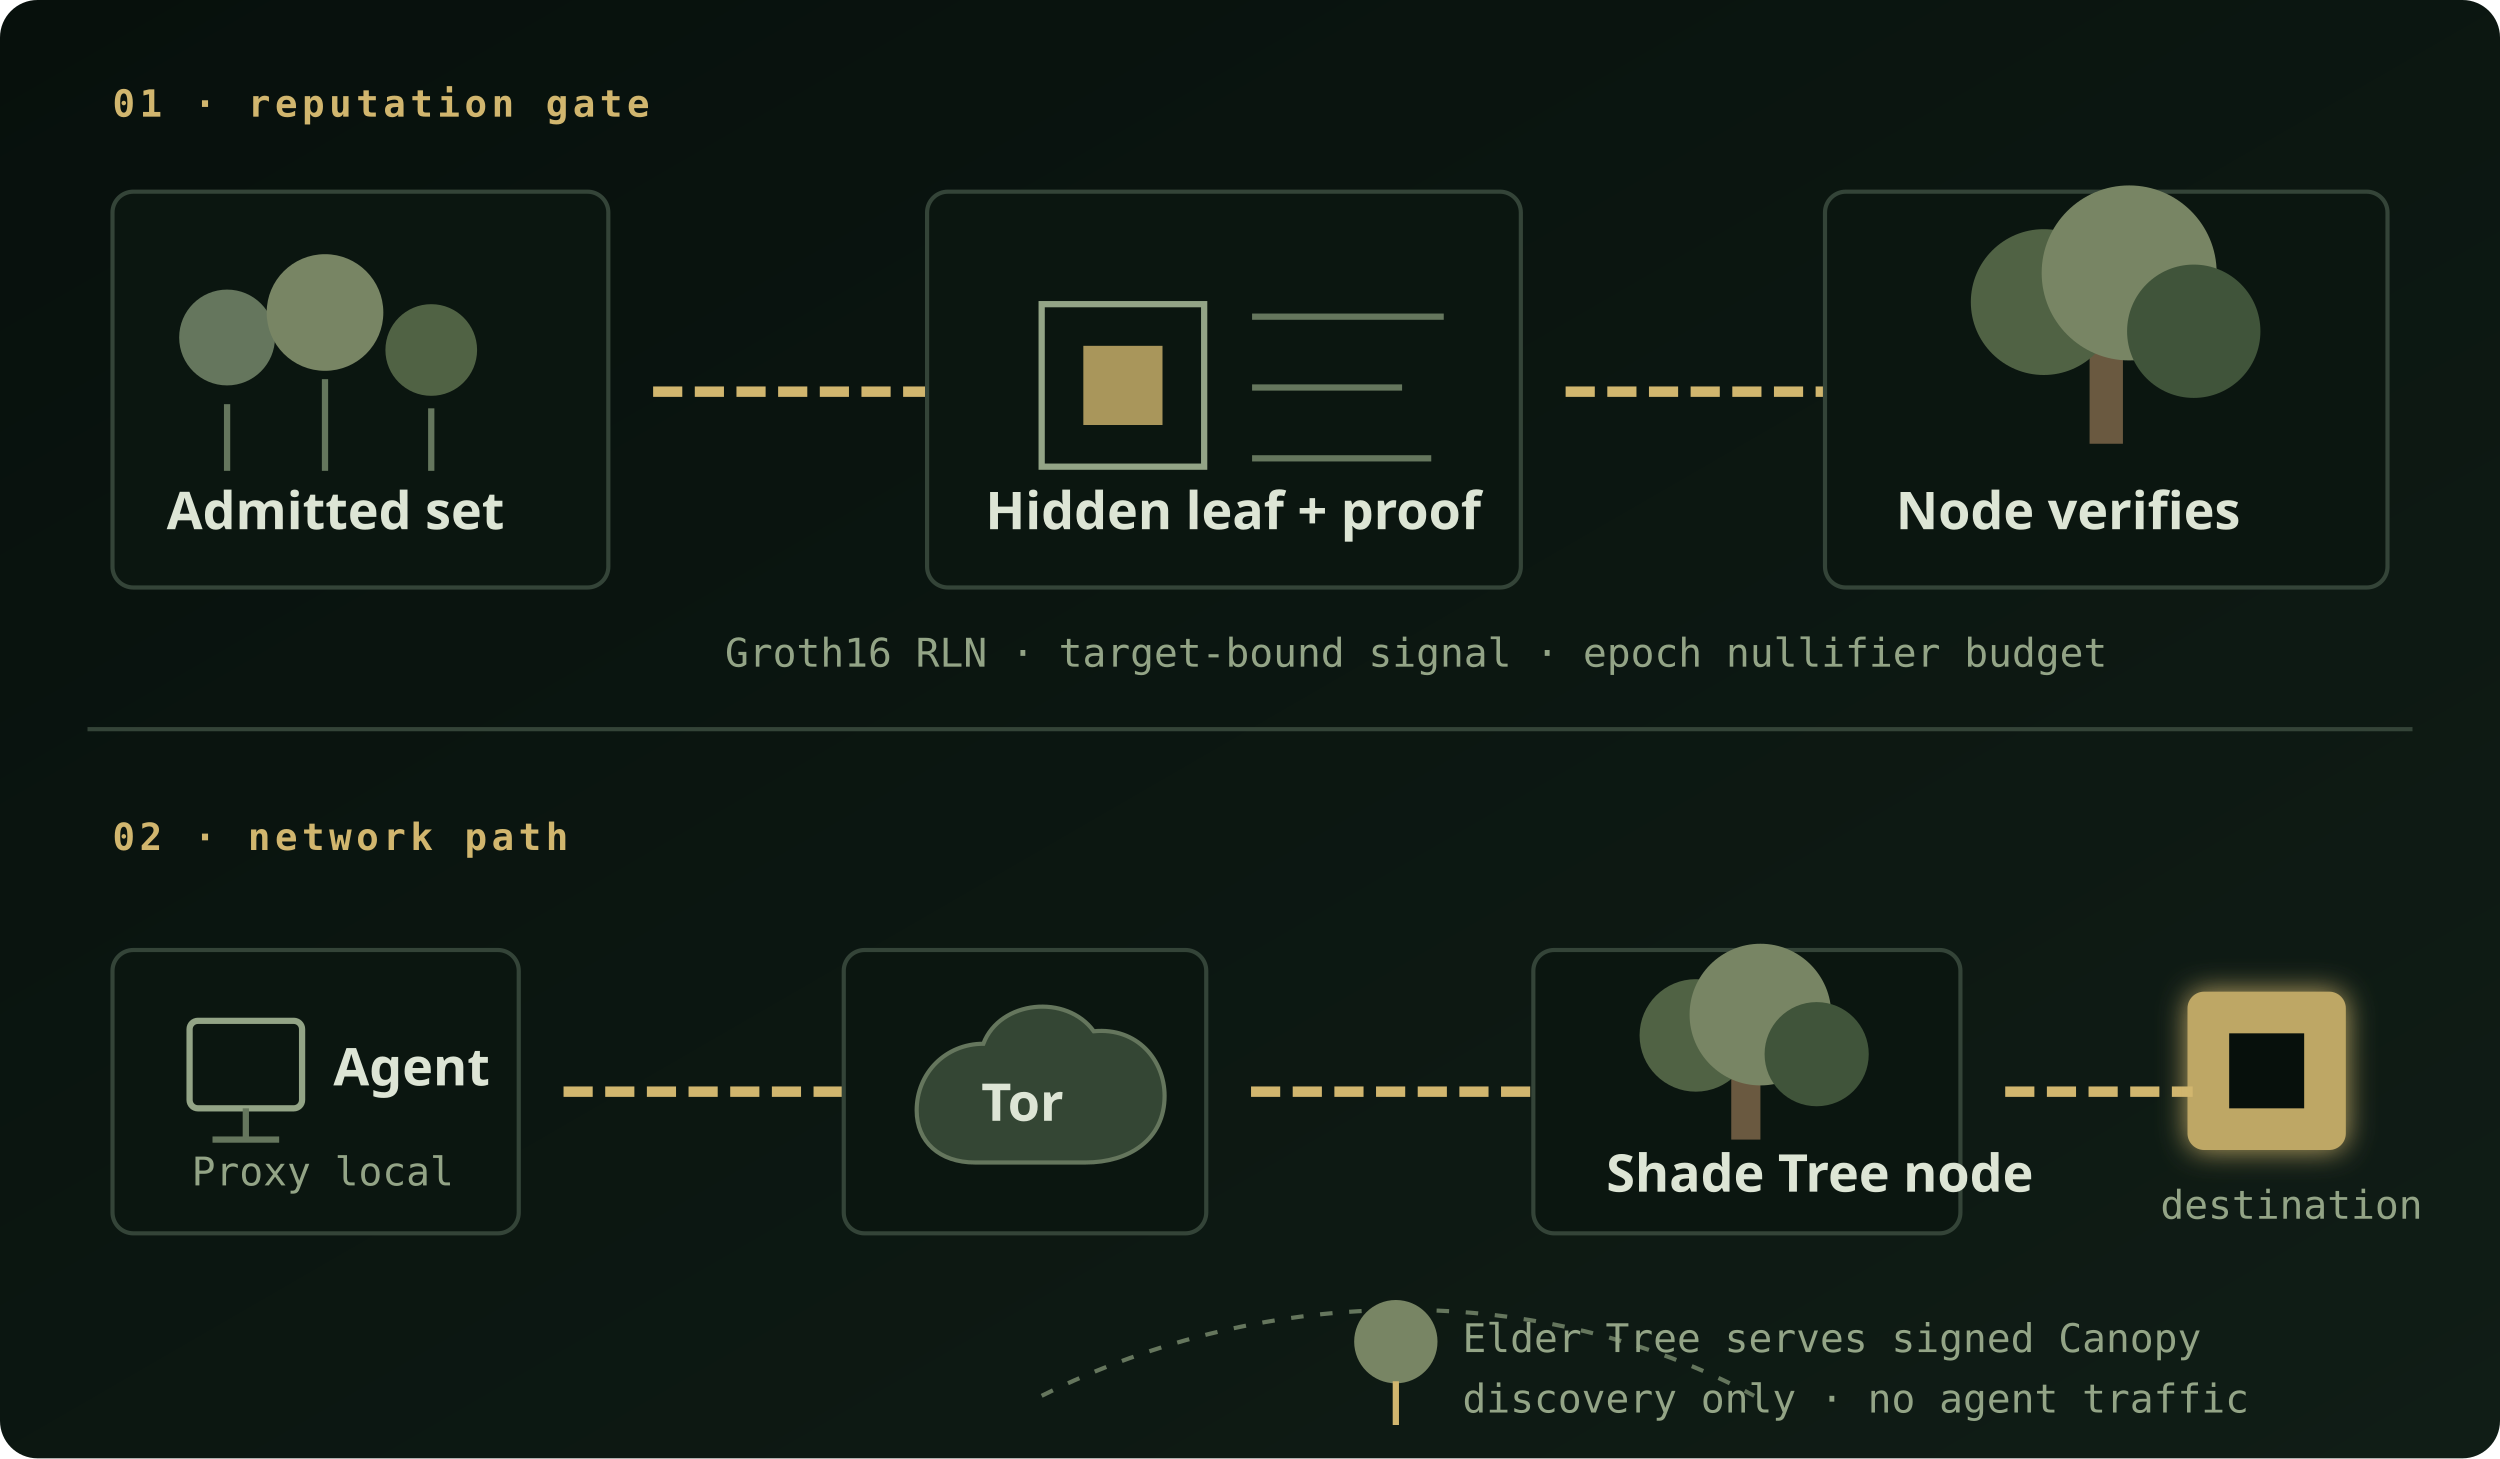
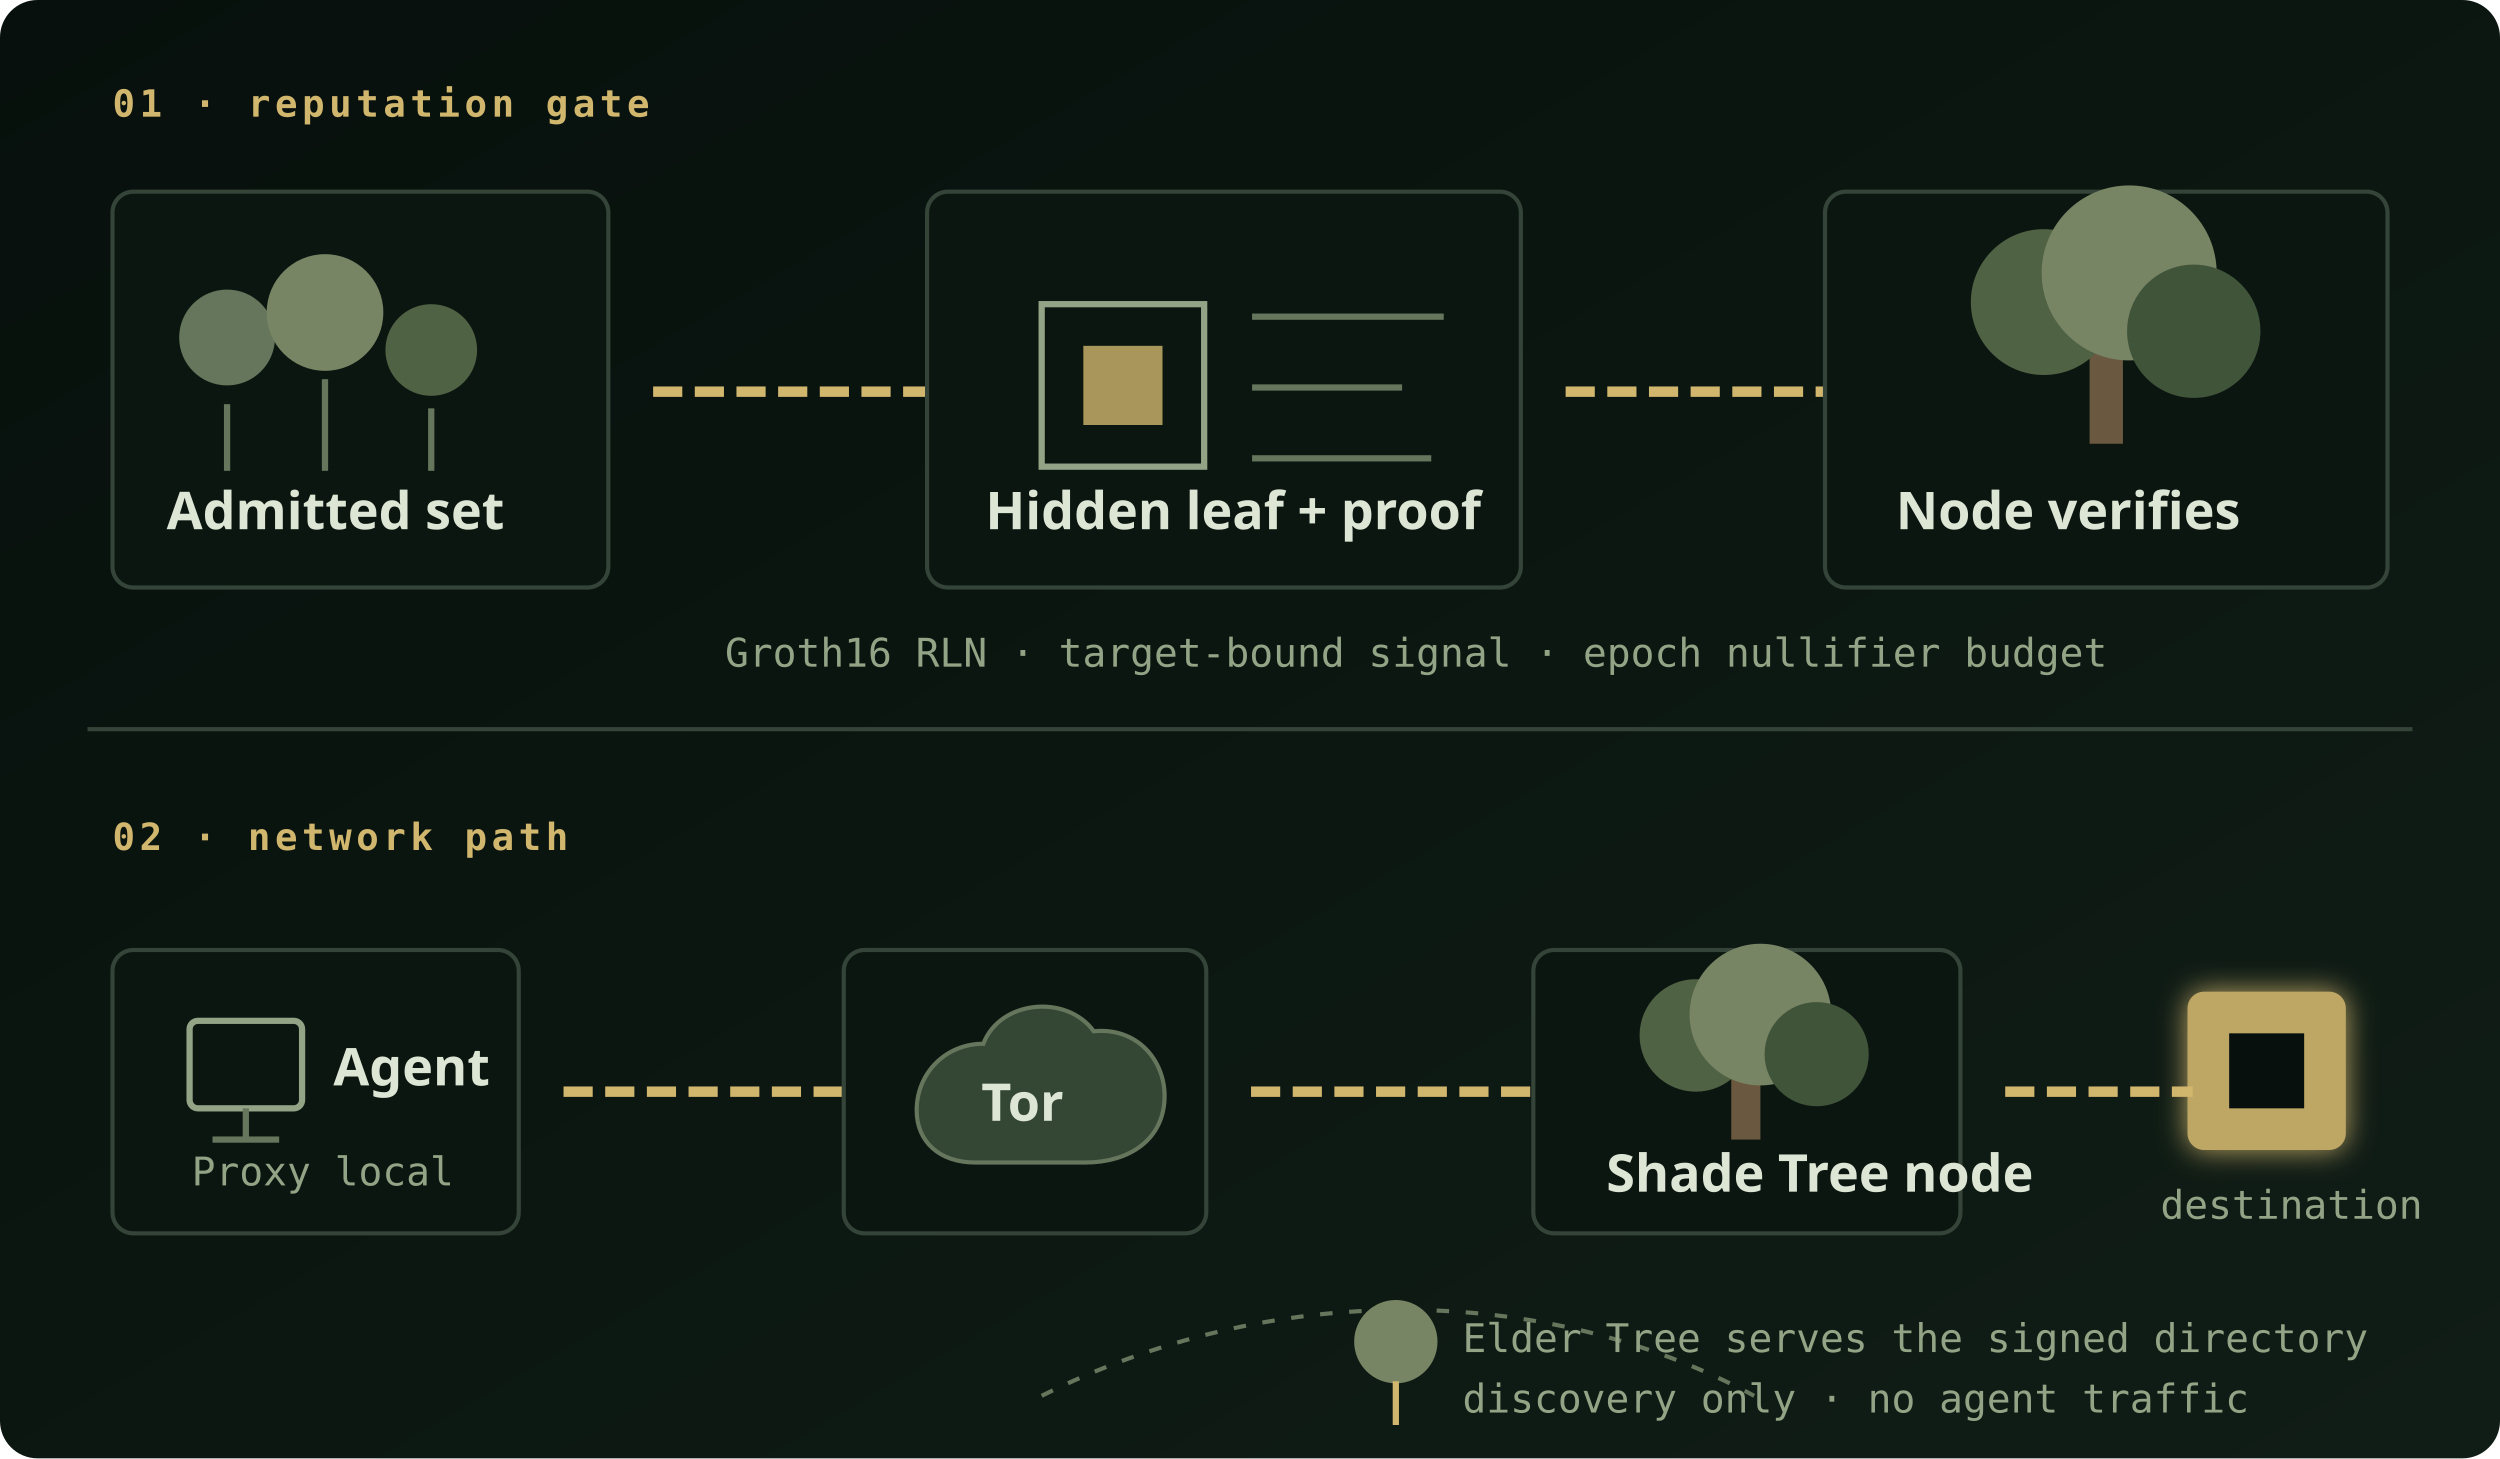
<svg xmlns="http://www.w3.org/2000/svg" viewBox="0 0 1200 700" role="img" aria-labelledby="title desc">
  <defs>
    <linearGradient id="ground" x1="0" y1="0" x2="1" y2="1">
      <stop stop-color="#07100c" />
      <stop offset="1" stop-color="#101d16" />
    </linearGradient>
    <filter id="glow" x="-80%" y="-80%" width="260%" height="260%">
      <feGaussianBlur stdDeviation="7" result="blur" />
      <feMerge>
        <feMergeNode in="blur" />
        <feMergeNode in="SourceGraphic" />
      </feMerge>
    </filter>
    <style>
      .label{fill:#dde5d5;font:600 25px ui-sans-serif,system-ui,sans-serif}
      .small{fill:#93a486;font:500 19px ui-monospace,SFMono-Regular,Menlo,monospace}
      .title{fill:#d1b66e;font:600 18px ui-monospace,SFMono-Regular,Menlo,monospace;letter-spacing:.12em;text-transform:uppercase}
      .line{fill:none;stroke:#65765d;stroke-width:3}
      .signal{fill:none;stroke:#d1b66e;stroke-width:5;stroke-linecap:square;stroke-dasharray:9 11}
      .card{fill:#0b1610;stroke:#344438;stroke-width:2}
    </style>
  </defs>
  <rect width="1200" height="700" rx="18" fill="url(#ground)" />
  <path d="M42 350H1158" stroke="#344438" stroke-width="2" />
  <text class="title" x="54" y="56">01 · reputation gate</text>
  <g transform="translate(54 92)">
    <rect class="card" width="238" height="190" rx="10" />
    <circle cx="55" cy="70" r="23" fill="#65765d" />
    <circle cx="102" cy="58" r="28" fill="#788564" />
    <circle cx="153" cy="76" r="22" fill="#506244" />
    <path class="line" d="M55 102v32m47-44v44m51-30v30" />
    <text class="label" x="26" y="162">Admitted set</text>
  </g>
  <path class="signal" d="M316 188H445" />
  <g transform="translate(445 92)">
    <rect class="card" width="285" height="190" rx="10" />
    <path d="M55 54h78v78H55z" fill="none" stroke="#93a486" stroke-width="3" />
    <path d="M75 74h38v38H75z" fill="#d1b66e" opacity=".8" />
    <path d="M156 60h92M156 94h72M156 128h86" class="line" />
    <text class="label" x="28" y="162">Hidden leaf + proof</text>
  </g>
  <path class="signal" d="M754 188H876" />
  <g transform="translate(876 92)">
    <rect class="card" width="270" height="190" rx="10" />
    <path d="M135 38v83" stroke="#6a5940" stroke-width="16" />
    <circle cx="105" cy="53" r="35" fill="#506244" />
    <circle cx="146" cy="39" r="42" fill="#788564" />
    <circle cx="177" cy="67" r="32" fill="#40543a" />
    <text class="label" x="34" y="162">Node verifies</text>
  </g>
  <text class="small" x="348" y="320">Groth16 RLN · target-bound signal · epoch nullifier budget</text>
  <text class="title" x="54" y="408">02 · network path</text>
  <g transform="translate(54 456)">
    <rect class="card" width="195" height="136" rx="10" />
    <rect x="37" y="34" width="54" height="42" rx="4" fill="none" stroke="#93a486" stroke-width="3" />
    <path class="line" d="M48 91h32m-16-15v15" />
    <text class="label" x="106" y="65">Agent</text>
    <text class="small" x="38" y="113">Proxy local</text>
  </g>
  <path class="signal" d="M273 524H405" />
  <g transform="translate(405 456)">
    <rect class="card" width="174" height="136" rx="10" />
    <path d="M35 77c0-18 14-32 32-32 8-21 40-24 53-6 21-2 34 14 34 31 0 21-17 32-38 32H63c-17 0-28-10-28-25z" fill="#344634" stroke="#65765d" stroke-width="2" />
    <text class="label" x="66" y="82">Tor</text>
  </g>
  <path class="signal" d="M603 524H736" />
  <g transform="translate(736 456)">
    <rect class="card" width="205" height="136" rx="10" />
    <path d="M102 30v61" stroke="#6a5940" stroke-width="14" />
    <circle cx="78" cy="41" r="27" fill="#506244" />
    <circle cx="109" cy="31" r="34" fill="#788564" />
    <circle cx="136" cy="50" r="25" fill="#40543a" />
    <text class="label" x="35" y="116">Shade Tree node</text>
  </g>
  <path class="signal" d="M965 524H1050" />
  <g transform="translate(1050 476)">
    <rect width="76" height="76" rx="8" fill="#d1b66e" opacity=".9" filter="url(#glow)" />
    <rect x="20" y="20" width="36" height="36" fill="#07100c" />
  </g>
  <text class="small" x="1037" y="585">destination</text>
  <g transform="translate(500 670)">
    <path d="M0 0C110-55 240-55 342 0" fill="none" stroke="#65765d" stroke-width="2" stroke-dasharray="6 8" />
    <circle cx="170" cy="-26" r="20" fill="#788564" />
    <path d="M170-7v21" stroke="#d1b66e" stroke-width="3" />
-     <text class="small" x="202" y="-21">Elder Tree serves signed Canopy</text>
+     <text class="small" x="202" y="-21">Elder Tree serves the signed directory</text>
    <text class="small" x="202" y="8">discovery only · no agent traffic</text>
  </g>
</svg>
